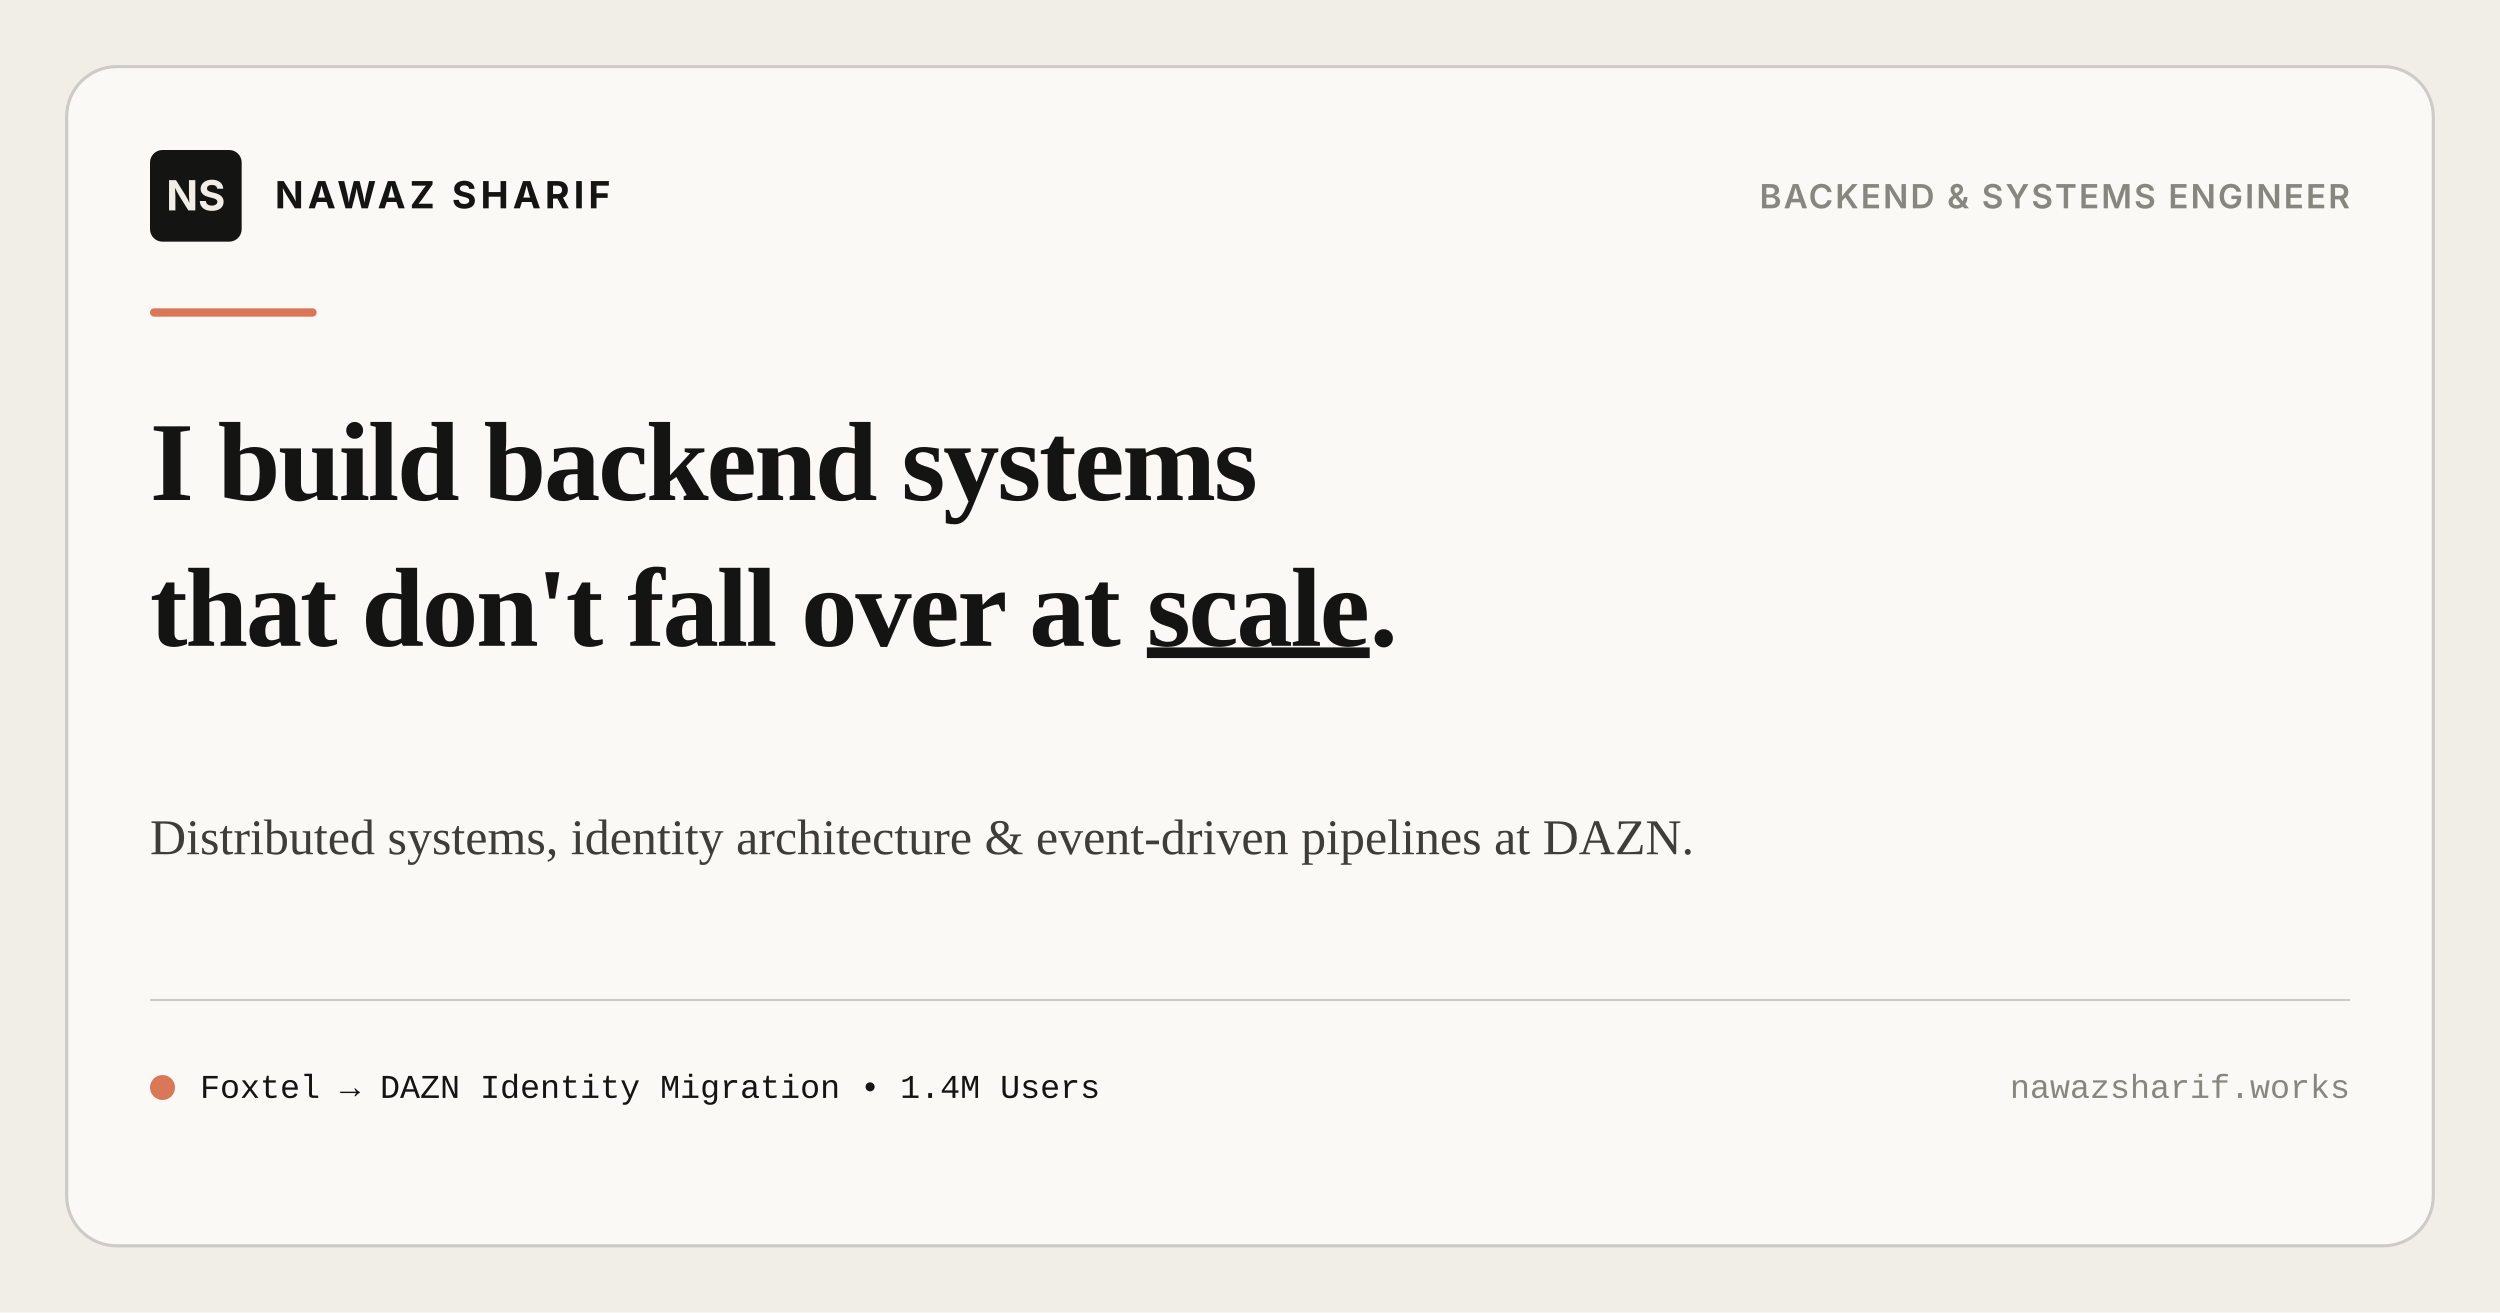
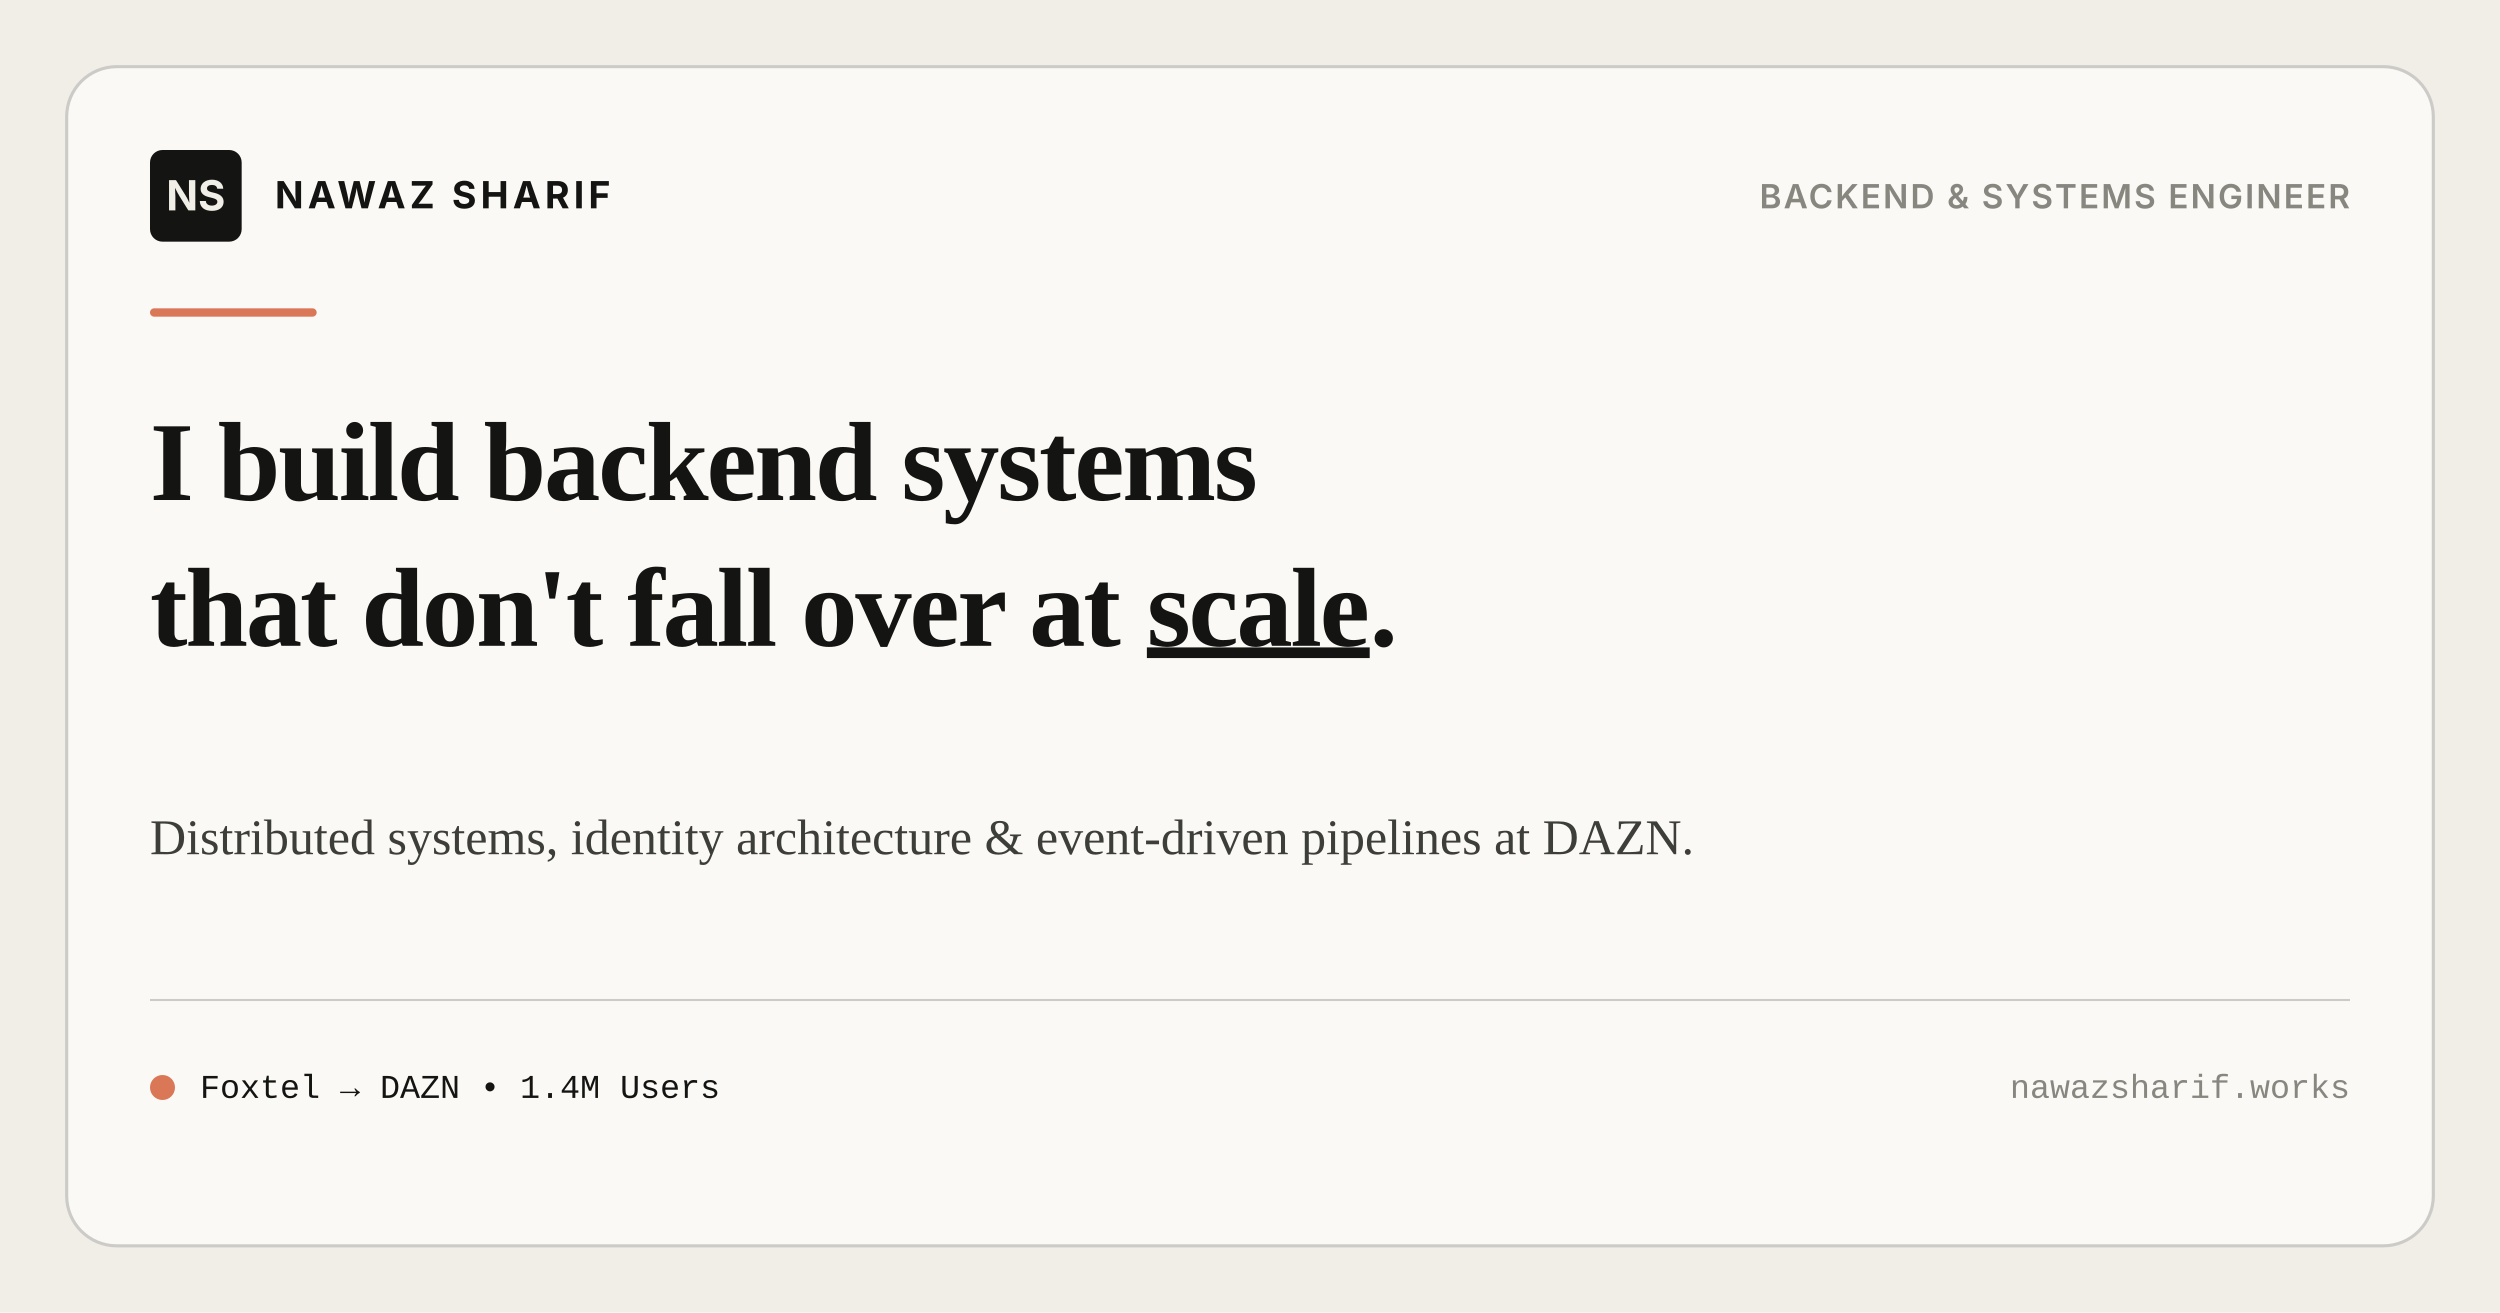
<svg xmlns="http://www.w3.org/2000/svg" viewBox="0 0 1200 630" width="1200" height="630">
  <rect width="1200" height="630" fill="#f0eee6" />
  <rect x="32" y="32" width="1136" height="566" rx="24" fill="#faf9f5" stroke="#cccbc8" stroke-width="1.5" />
  <rect x="72" y="72" width="44" height="44" rx="6" fill="#141413" />
  <text x="94" y="101" font-family="system-ui, -apple-system, BlinkMacSystemFont, 'Segoe UI', sans-serif" font-size="20" font-weight="700" fill="#f0eee6" text-anchor="middle">NS</text>
  <text x="132" y="100" font-family="system-ui, -apple-system, BlinkMacSystemFont, 'Segoe UI', sans-serif" font-size="18" font-weight="700" letter-spacing="2" fill="#141413">NAWAZ SHARIF</text>
  <text x="1128" y="100" font-family="system-ui, -apple-system, BlinkMacSystemFont, 'Segoe UI', sans-serif" font-size="16" font-weight="600" letter-spacing="1" fill="#87867f" text-anchor="end">BACKEND &amp; SYSTEMS ENGINEER</text>
  <rect x="72" y="148" width="80" height="4" rx="2" fill="#d97757" />
  <text x="72" y="240" font-family="Georgia, 'Times New Roman', serif" font-size="54" font-weight="600" fill="#141413" letter-spacing="-1">
    I build backend systems
  </text>
  <text x="72" y="310" font-family="Georgia, 'Times New Roman', serif" font-size="54" font-weight="600" fill="#141413" letter-spacing="-1">
    that don't fall over at <tspan text-decoration="underline" fill="#141413">scale</tspan>.
  </text>
  <text x="72" y="410" font-family="Georgia, 'Times New Roman', serif" font-size="24" fill="#3d3d3a" line-height="1.5">
    Distributed systems, identity architecture &amp; event-driven pipelines at DAZN.
  </text>
  <line x1="72" y1="480" x2="1128" y2="480" stroke="#cccbc8" stroke-width="1" />
  <rect x="72" y="516" width="12" height="12" rx="6" fill="#d97757" />
  <text x="96" y="527" font-family="SFMono-Regular, Consolas, 'Liberation Mono', Menlo, monospace" font-size="16" fill="#141413">
-     Foxtel → DAZN Identity Migration • 1.4M Users
+     Foxtel → DAZN • 1.4M Users
  </text>
  <text x="1128" y="527" font-family="SFMono-Regular, Consolas, 'Liberation Mono', Menlo, monospace" font-size="16" fill="#87867f" text-anchor="end">
    nawazsharif.works
  </text>
</svg>
